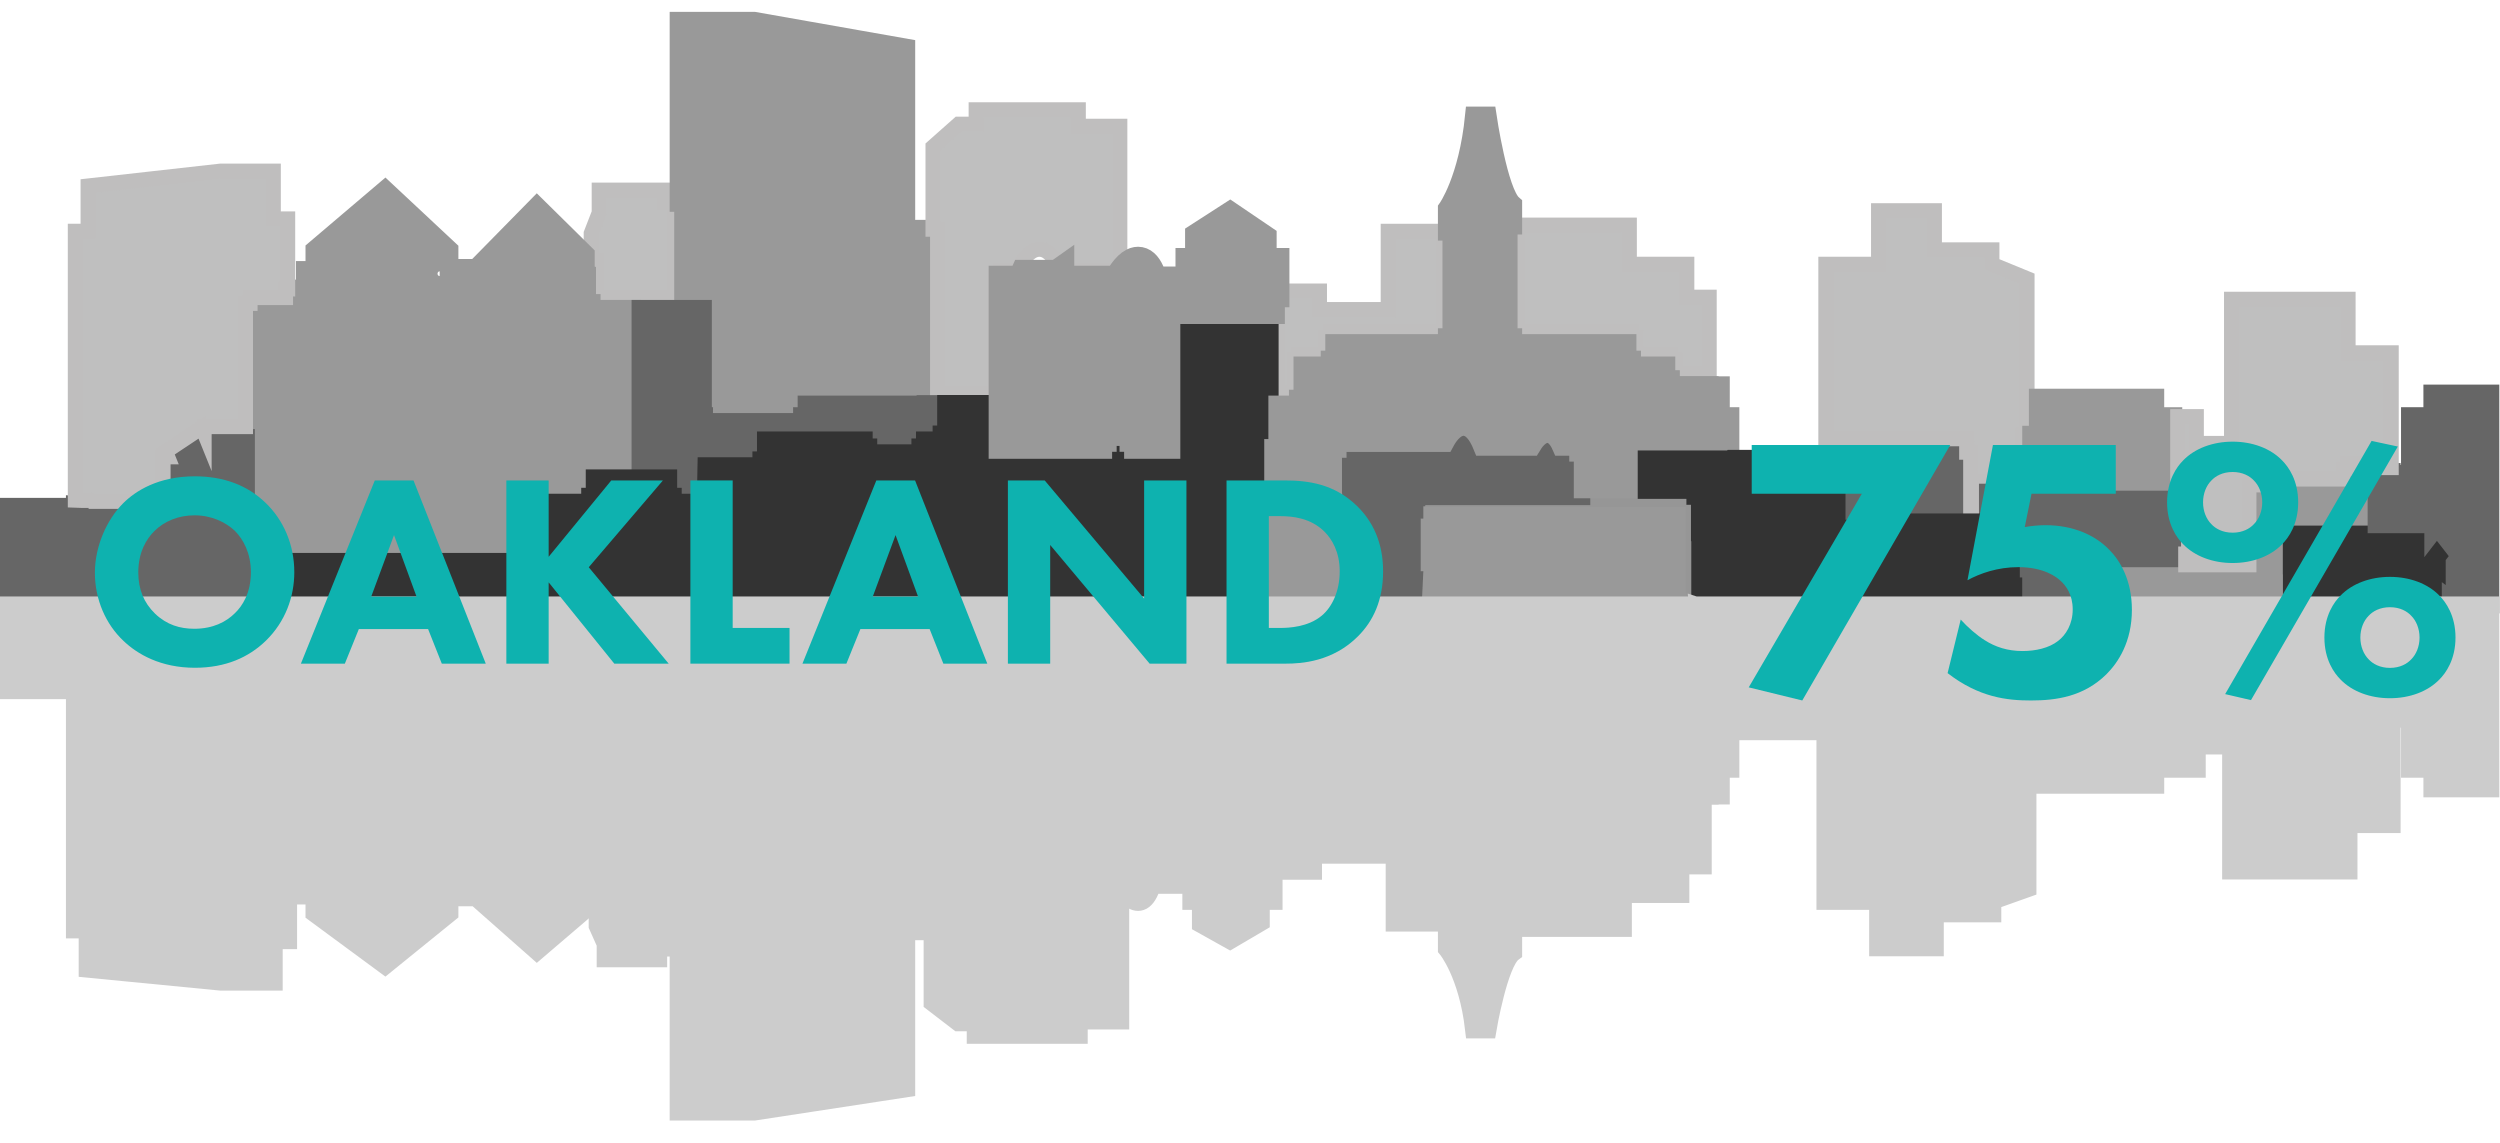
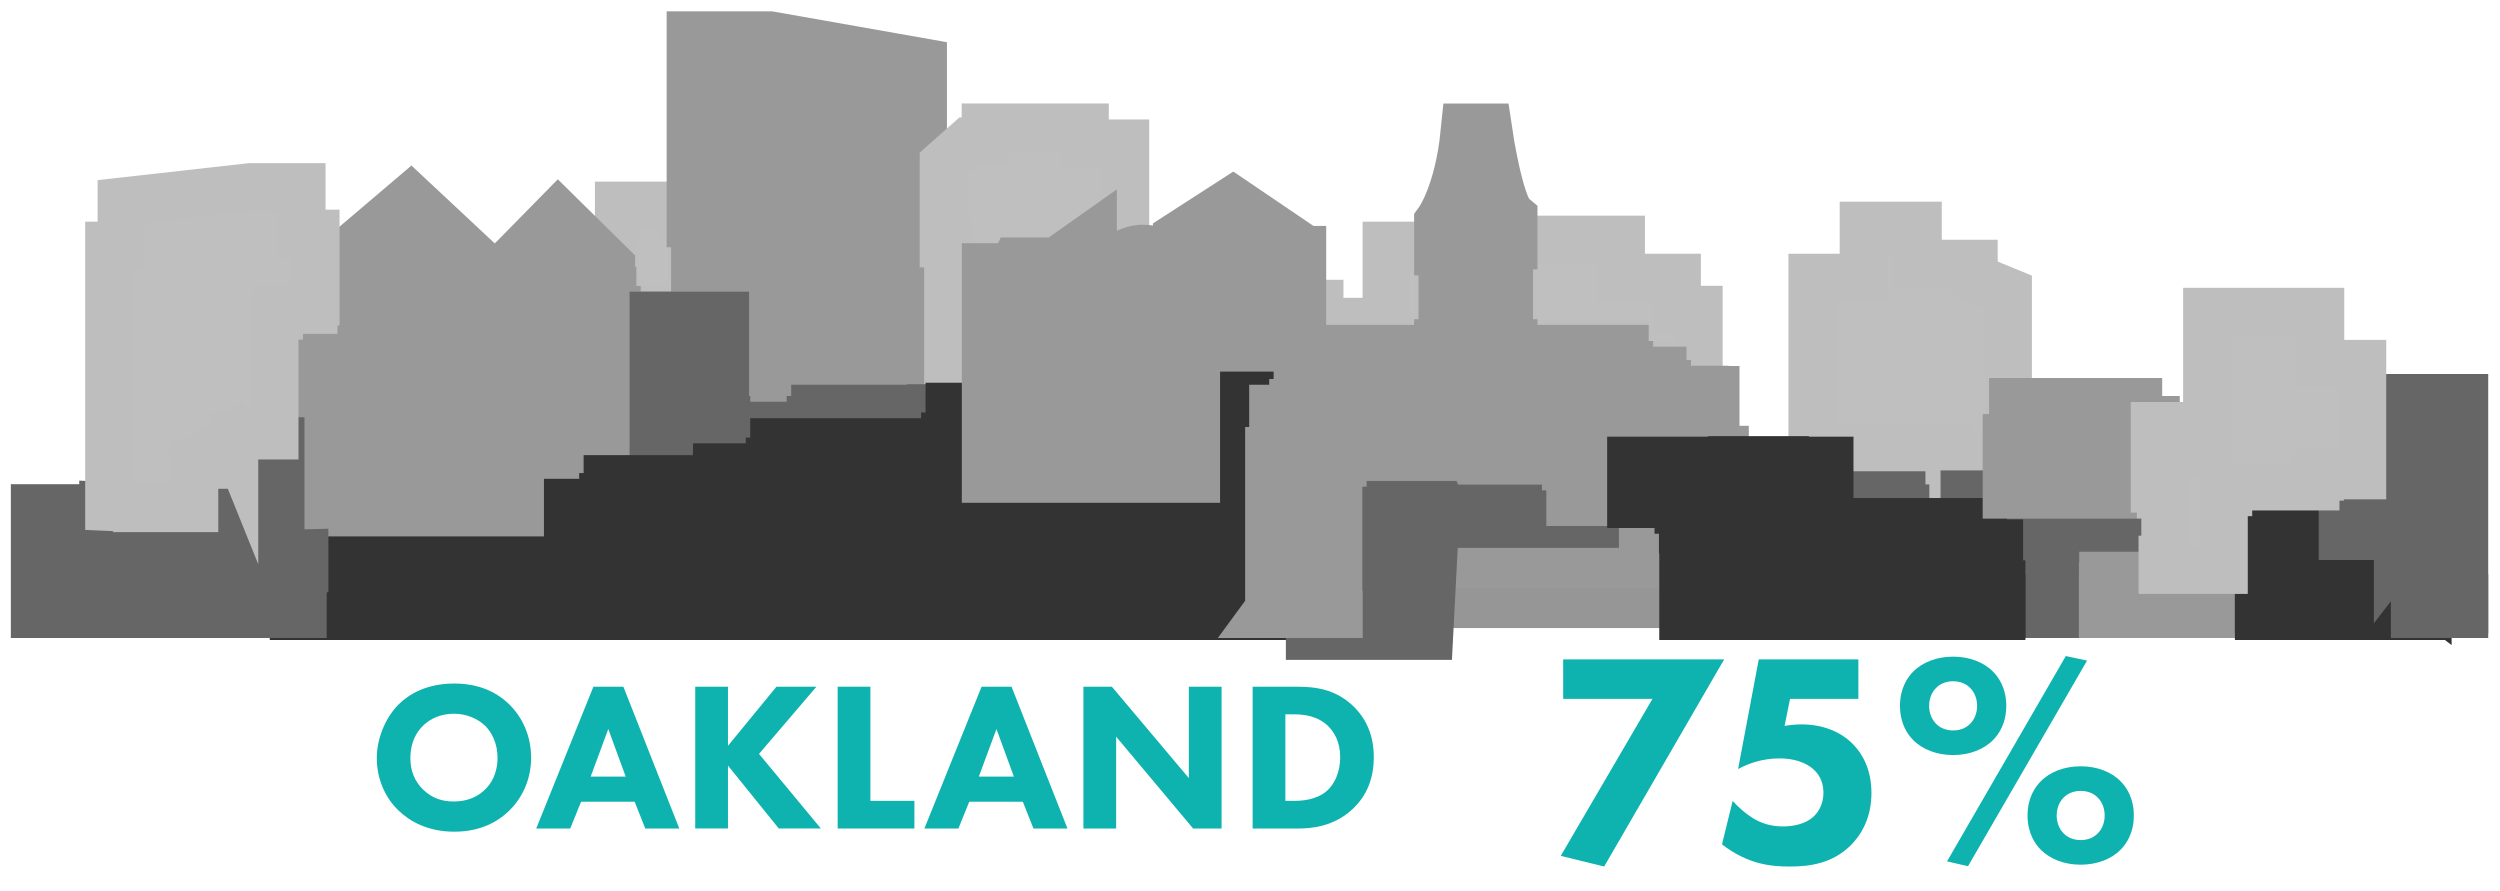
- <svg xmlns="http://www.w3.org/2000/svg" version="1.1" id="Layer_1" x="0px" y="0px" viewBox="0 0 2002.383 915.091" enable-background="new 0 0 2002.383 915.091" xml:space="preserve">
+ <svg xmlns="http://www.w3.org/2000/svg" version="1.1" id="Layer_1" x="0px" y="0px" viewBox="-9 251 629 224" enable-background="new -9 251 629 224" xml:space="preserve">
  <g>
-     <polygon fill="#BFBFBF" stroke="#BFBEBE" stroke-width="12" stroke-miterlimit="10" points="1036.232,314.965 1036.232,288.348    1039.878,288.348 1039.878,283.646 1061.702,283.646 1061.702,270.419 1065.354,270.419 1065.354,265.697 1155.55,265.697    1155.55,185.227 1111.869,185.227 1111.869,247.913 1056.856,247.913 1056.856,233.079 1023.412,233.079 1023.412,314.965  " />
-     <polygon fill="#BFBFBF" stroke="#BFBEBE" stroke-width="12" stroke-miterlimit="10" points="1306.844,265.697 1306.844,270.419    1310.496,270.419 1310.496,283.646 1337.973,283.646 1337.973,288.348 1341.632,288.348 1341.632,299.313 1352.125,299.313    1358.728,299.313 1364.388,299.313 1369.005,299.313 1369.005,238.017 1351.089,238.017 1351.089,211.629 1305.04,211.629    1305.04,180.283 1284.58,180.283 1215.304,180.283 1215.304,265.697  " />
-     <polygon fill="#BFBFBF" stroke="#BFBEBE" stroke-width="12" stroke-miterlimit="10" points="477.164,238.332 509.724,238.332    540.224,238.332 540.224,162.151 532.354,162.151 532.354,152.248 479.912,152.248 479.912,170.387 473.512,186.886    473.512,208.331 477.164,208.331  " />
-     <path fill="#999999" stroke="#999999" stroke-width="15" stroke-miterlimit="10" d="M473.512,247.742v-4.709h-3.652v-24.342   c-0.585-0.27-1.032-0.817-1.032-1.657v-13.323l-38.807-38.269l-48.626,49.485h-21.746V200.08l-51.17-47.832l-56.278,47.832v16.5   h-7.679v14.846h-8.499v11.607h-3.646v4.709h-28.428v171.668h-4.341c-0.656,5.54-1.945,12.171,0.297,16.602   c3.179,6.282,15.44,3.17,21.141,3.833c1.001,0.116,1.586,0.838,1.766,1.626h214.39v-42.743h3.652v-4.702h29.005v-14.748h3.652   v-4.709h32.553V247.742H473.512z M352.294,221.143c-2.476,0-2.472-3.842,0-3.842C354.77,217.301,354.766,221.143,352.294,221.143z" />
-     <polygon fill="#999999" stroke="#999999" stroke-width="15" stroke-miterlimit="10" points="569.963,243.034 569.963,328.953    639.082,328.953 639.082,319.667 642.728,319.667 642.728,314.965 738.005,314.965 738.005,319.667 741.664,319.667    741.664,320.117 743.632,320.117 743.632,183.588 729.185,183.588 729.185,311.156 721.88,311.156 721.88,183.588 725.533,183.588    725.533,38.445 603.997,16.995 543.876,16.995 543.876,162.151 547.523,162.151 547.523,238.332 566.324,238.332 566.324,243.034     " />
-     <path fill="#BFBFBF" stroke="#BFBEBE" stroke-width="12" stroke-miterlimit="10" d="M863.698,101.117V87.917h-81.874v11.555h-14.08   l-20.466,18.139v65.977h3.652v136.529h0.406v-0.449h3.646v-4.702h42.573v-93.821h3.659v-4.696h13.857   c2.419-5.364,8.459-16.473,17.083-16.762c6.367-0.262,12.138,5.47,17.359,16.762h47.438V101.117H863.698z" />
-     <path fill="#666666" stroke="#666666" stroke-width="15" stroke-miterlimit="10" d="M750.931,323.958v9.704h-7.299v-9.704h-1.968   v9.704h-7.299v-9.286h-87.985v9.286h-3.653v4.695h-75.351c-0.094,8.828-0.312,17.654-0.544,26.48h40.176v-15.981h3.646v-4.702   h83.959v4.702h3.652v5.633h36.101v-5.633h3.64v-4.702h13.332v-20.196H750.931z" />
-     <path fill="#666666" stroke="#666666" stroke-width="15" stroke-miterlimit="10" d="M538.014,379.278h3.652v14.748h20.697   c0.229-20.124,1.105-40.237,1.205-60.364h-0.903v-85.919h-49.301v126.827h24.651V379.278z" />
-     <path fill="#333333" stroke="#333333" stroke-width="16" stroke-miterlimit="10" d="M218.806,483.808h669.507   c-0.222-4.434-0.393-8.871-0.499-13.312h-1.578v-31.773H705.82v31.773h-7.311v-67.047H565.557c-0.724,0.633-1.942,0.633-2.664,0   h-24.879v-4.721h-3.646v-14.742h-57.203v14.742h-3.652v4.721H444.5v56.108h-7.299v-8.67H219.989v19.608h-1.183V483.808z" />
-     <path fill="#666666" stroke="#666666" stroke-width="15" stroke-miterlimit="10" d="M214.964,470.496h-2.28v-24.33h3.659v-2.61   c-6.575,0.176-14.221,1.167-18.589-3.852c-5.213-5.989-1.796-17.077-1.678-24.188c0.01-0.588,0.238-1.031,0.574-1.34v-63.037   h-32.264l-26.467,17.621v37.517h-3.652v4.695H70.118v-6.316c-3.288,0.038-6.556,0.074-9.81-0.091v1.712H4.01v77.532h210.954   V470.496z" />
-     <path fill="#333333" stroke="#333333" stroke-width="16" stroke-miterlimit="10" d="M930.574,470.496v-106.59h-20.88v-4.709h-3.639   v-5.626h-21.011v5.626h-3.646v4.709h-80.181v-4.709h-3.659v-34.821h-38.92v24.48h-3.653v4.715h-13.319v5.626h-3.659v4.709h-43.393   v-4.709h-3.646v-5.626h-76.66v15.975h-3.652v4.708h-44.065c-0.166,6.59-0.309,13.18-0.384,19.772h135.956v4.702h3.659v30.585   h184.07v4.695h3.639v36.487h-1.873c0.106,4.441,0.276,8.878,0.499,13.312h36.622c0.772-4.451,1.612-8.889,2.536-13.312H930.574z" />
-     <path fill="#333333" stroke="#333333" stroke-width="16" stroke-miterlimit="10" d="M937.872,470.496h-2.641   c-0.937,4.423-1.787,8.861-2.569,13.312h83.905c-0.194-0.281-0.316-0.633-0.316-1.065V359.197h-0.145V250.328h-79.887v108.869   h1.653V470.496z" />
-     <path fill="#999999" stroke="#969696" stroke-width="10" stroke-miterlimit="10" d="M1130.859,400.997v1.39h1.346v68.109h-1.346   v10.967c0,0.931-0.543,1.51-1.22,1.741c-0.012,0.201-0.025,0.403-0.037,0.604h226.523c-0.252-4.432-0.269-8.87-0.246-13.312h-0.796   v-69.499H1130.859z" />
-     <path fill="#666666" stroke="#666666" stroke-width="26" stroke-miterlimit="10" d="M1125.76,483.808   c0.273-4.436,0.523-8.873,0.712-13.312h-1.566v-68.109h2.111v-6.079c0-1.071,0.719-1.676,1.535-1.82v-2.895h132.197v-24.645   h-14.696l-0.99-2.688c-0.315-0.872-0.656-1.6-0.99-2.342h-0.033l-0.846-0.019l-0.839-0.007l-0.859-0.007l-0.846-0.013l-0.846-0.013   l-0.853-0.026h-0.846l-0.845-0.026l-0.853-0.013l-0.846-0.013h-0.846l-0.852-0.019h-0.472c-0.735,1.095-1.351,2.184-1.757,2.997   l-1.076,2.19h-47.727l-0.984-2.728c-0.426-1.174-0.859-2.269-1.299-3.305h-0.117l-0.853-0.007l-0.846-0.019h-0.852l-0.853-0.026   h-0.845l-0.839-0.026l-0.846-0.013l-0.859-0.02h-0.846l-0.846-0.019l-0.846-0.013l-0.852-0.019l-0.846-0.013h-0.853l-0.839-0.019   l-0.852-0.013l-0.846-0.013h-0.846l-0.859-0.04h-0.846l-0.649-0.013c-0.164,0.308-0.321,0.616-0.439,0.892l-1.043,2.374h-86.667   v38.481h-3.346v68.719c0.197,0.282,0.32,0.637,0.32,1.072v11.629H1125.76z" />
-     <path fill="#999999" stroke="#999999" stroke-width="15" stroke-miterlimit="10" d="M1377.969,333.662v-24.716h-8.965v-0.217   h-31.031v-4.715h-3.646v-10.958h-27.483v-4.708h-3.646v-13.233h-91.539v-4.696h-3.653v-90.136h3.653V163.79   c-11.516-9.902-20.474-70.915-20.474-70.915h-10.237c-5.115,51.124-21.746,74.22-21.746,74.22v18.132h3.646v85.191h-3.646v4.696   h-90.202v13.233h-3.646v4.708h-21.824v26.611h-3.652v4.709h-16.466v34.821h-3.318v123.546c0,0.432-0.122,0.784-0.315,1.065h48.015   v-6.395c-0.197-0.282-0.32-0.637-0.32-1.072v-73.953h-0.111v-43.19h3.646v-4.708h86.189c2.374-4.479,7.915-13.325,15.535-12.906   c5.62,0.289,10.557,5.66,14.702,15.955h39.229c2.223-3.764,7.056-10.696,13.397-10.25c4.132,0.315,7.679,3.764,10.519,10.25h13.817   v4.702h3.652v29.353h47.846v-24.097c0-0.194,0.031-0.367,0.074-0.531c-0.048-0.996,0.564-2.03,1.847-2.03h67.826v-31.273H1377.969z   " />
-     <path fill="#666666" stroke="#666666" stroke-width="15" stroke-miterlimit="10" d="M1571.359,360.863h-93.89v4.84   c0.452,0.671,0.452,1.632,0,2.303v56.27h-2.15v19.45h3.226v-4.702h31.248v-24.48h3.653v-4.708h57.669v-47.596h0.244V360.863z" />
-     <path fill="#BFBFBF" stroke="#BFBEBE" stroke-width="12" stroke-miterlimit="10" d="M1595.444,211.629V200.08h-46.055v-31.333   h-44.777v42.881H1462.4v153.306h7.771v-8.78h3.653v-4.708h100.936v2.023c0.266,0.301,0.44,0.704,0.44,1.221v7.55h3.206v47.596   h6.853v-19.608h3.646v-4.708h31.037v-36.986h3.646V223.177L1595.444,211.629z" />
-     <polygon fill="#666666" stroke="#666666" stroke-width="15" stroke-miterlimit="10" points="1745.623,443.727 1745.623,394.925    1592.558,394.925 1592.558,409.837 1596.453,409.837 1596.453,414.545 1600.113,414.545 1600.113,427.477 1613.438,427.477    1613.438,432.186 1617.09,432.186 1617.09,470.496 1615.537,470.496 1615.537,483.808 1702.613,483.808 1702.613,470.548    1699.403,470.548 1699.403,457.078 1703.056,457.078 1703.056,452.409 1746.791,452.409 1746.791,443.727  " />
-     <polygon fill="#333333" stroke="#333333" stroke-width="16" stroke-miterlimit="10" points="1609.785,470.496 1609.785,436.887    1596.453,436.887 1596.453,432.186 1592.814,432.186 1592.814,419.253 1517.091,419.253 1517.091,443.727 1513.446,443.727    1513.446,448.442 1482.185,448.442 1482.185,470.496 1478.521,470.496 1478.521,483.808 1611.695,483.808 1611.695,470.496  " />
-     <path fill="#333333" stroke="#333333" stroke-width="16" stroke-miterlimit="10" d="M1474.679,483.808v-9.889   c-1.092,0.885-3.201,0.413-3.201-1.42v-48.222h-1.307v-55.501h-19.181c-0.525,0-0.931-0.179-1.233-0.451h-62.841   c-0.302,0.272-0.708,0.451-1.232,0.451h-65.947v22.817h38.993v4.708h3.653v34.903c0.154,0.263,0.252,0.578,0.252,0.958v51.646   H1474.679z" />
-     <path fill="#999999" stroke="#999999" stroke-width="15" stroke-miterlimit="10" d="M1832.666,480.089   c-0.047-0.168-0.08-0.347-0.08-0.548v-43.029h-0.166v-12.236h3.64v-4.709h60.502v-39.242h-12.505v8.066h-3.653v4.709h-71.82v64.023   h-3.646v4.702h-98.235v8.722h-0.248v13.26h126.211V480.089z" />
-     <path fill="#333333" stroke="#333333" stroke-width="16" stroke-miterlimit="10" d="M1947.758,428.985H1839.72v7.528h-3.292v22.728   c0.047,0.168,0.08,0.347,0.08,0.548v24.02h122.924V464.11c0-1.797,2.018-2.281,3.128-1.47v-14.567L1947.758,428.985z" />
-     <path fill="#666666" stroke="#666666" stroke-width="15" stroke-miterlimit="10" d="M1948.532,315.549v18.113h-17.923v46.219   h-15.339v-1.5h-11.404v41.188h45.406v4.709l2.57-3.331l18.991,24.486l-2.583,3.319l-1.851,2.386v28.405   c0,1.797-2.018,2.281-3.128,1.47v2.796h31.052V315.549H1948.532z" />
-     <polygon fill="#999999" stroke="#999999" stroke-width="15" stroke-miterlimit="10" points="1740.388,333.662 1725.929,333.662    1725.929,318.841 1632.541,318.841 1632.541,348.535 1627.236,348.535 1627.236,385.521 1740.388,385.521  " />
-     <polygon fill="#BFBFBF" stroke="#BFBEBE" stroke-width="12" stroke-miterlimit="10" points="1880.718,282.558 1880.718,239.676    1787.33,239.676 1787.33,355.145 1759.191,355.145 1759.191,333.662 1744.23,333.662 1744.23,385.521 1749.282,385.521    1749.282,390.229 1752.921,390.229 1752.921,443.727 1750.632,443.727 1750.632,452.409 1801.291,452.409 1801.291,388.393    1804.938,388.393 1804.938,383.698 1876.764,383.698 1876.764,375.631 1880.403,375.631 1880.403,370.917 1900.214,370.917    1900.214,374.539 1915.271,374.539 1915.271,282.558  " />
-     <path fill="#999999" stroke="#999999" stroke-width="26" stroke-miterlimit="10" d="M877.744,348.856h3.652v-4.702h28.297v4.702   h3.659v5.633h19.025V250.328h-5.762c-2.476,0-2.472-3.842,0-3.842h6.257c0.737-0.757,2.113-0.757,2.85,0h80.383v-13.407h3.652   v-21.45h-10.23v-19.798l-24.309-16.486l-23.025,14.847v21.437h-7.679v14.846H922.54c-8.958-34.645-25.589-1.653-25.589-1.653v1.017   h-49.517v-4.695l-3.194,2.256c-0.321-0.735-0.662-1.495-1.017-2.256h-21.811c-0.367,0.786-0.669,1.508-0.885,2.052l-0.997,2.643   h-14.669v128.65h72.883V348.856z" />
-     <path fill="#BFBFBF" stroke="#BFBEBE" stroke-width="12" stroke-miterlimit="10" d="M72.505,400.79   c0.715-0.004,1.216,0.317,1.518,0.771h56.59v-35.674h3.653l-1.679-4.171l29.241-19.463l1.685,4.178v-4.695h33.136v-98.701h3.653   v-4.702h28.421v-6.905h1.718v-56.082h-11.515v-38.31h-42.219L70.532,148.943v36.284H60.308v215.514   C64.351,400.96,68.418,400.815,72.505,400.79z" />
-     <g>
-       <polygon fill="#CCCCCC" stroke="#CCCCCC" stroke-width="4" stroke-miterlimit="10" points="1036.232,631.633 1036.232,654.716     1039.878,654.716 1039.878,658.788 1061.702,658.788 1061.702,670.264 1065.354,670.264 1065.354,674.35 1155.55,674.35     1155.55,744.138 1111.869,744.138 1111.869,689.774 1056.856,689.774 1056.856,702.64 1023.412,702.64 1023.412,631.633   " />
-       <polygon fill="#CCCCCC" stroke="#CCCCCC" stroke-width="4" stroke-miterlimit="10" points="730.285,641.83 730.285,664.913     733.931,664.913 733.931,668.985 755.756,668.985 755.756,680.462 759.408,680.462 759.408,684.547 849.604,684.547     849.604,754.335 805.922,754.335 805.922,699.971 750.909,699.971 750.909,712.837 717.465,712.837 717.465,641.83   " />
-       <polygon fill="#CCCCCC" stroke="#CCCCCC" stroke-width="4" stroke-miterlimit="10" points="1079.938,532.702 1079.938,555.786     1083.584,555.786 1083.584,559.858 1105.409,559.858 1105.409,571.334 1109.061,571.334 1109.061,575.419 1199.257,575.419     1199.257,645.207 1155.575,645.207 1155.575,590.843 1100.562,590.843 1100.562,603.709 1067.118,603.709 1067.118,532.702   " />
-       <polygon fill="#CCCCCC" stroke="#CCCCCC" stroke-width="4" stroke-miterlimit="10" points="1306.844,674.35 1306.844,670.264     1310.496,670.264 1310.496,658.788 1337.973,658.788 1337.973,654.716 1341.632,654.716 1341.632,645.207 1352.125,645.207     1358.728,645.207 1364.388,645.207 1369.005,645.207 1369.005,698.351 1351.089,698.351 1351.089,721.238 1305.04,721.238     1305.04,748.42 1284.58,748.42 1215.304,748.42 1215.304,674.35   " />
-       <polygon fill="#CCCCCC" stroke="#CCCCCC" stroke-width="4" stroke-miterlimit="10" points="477.164,698.083 509.724,698.083     540.224,698.083 540.224,764.145 532.354,764.145 532.354,772.729 479.912,772.729 479.912,757.004 473.512,742.694     473.512,724.097 477.164,724.097   " />
-       <path fill="#CCCCCC" stroke="#CCCCCC" stroke-width="15" stroke-miterlimit="10" d="M1706.454,485.224v2.641    c0,2.476-3.842,2.472-3.842,0v-2.641h-87.076v2.641c0,2.476-3.842,2.472-3.842,0v-2.641h-133.175v11.542h3.664v19.122h31.261    v4.092h3.646v21.221h75.723v-11.214h3.64v-4.079h13.332v-29.142h7.305v33.221h-3.652v4.086h-13.325v11.208h-3.659v4.086h-3.896    v12.925h153.065V519.98h7.299v46.389h-3.64v4.086h-122.046v32.061h5.305v25.753h93.389v-12.847h33.261v-18.637h28.139v100.137    h93.389v-37.189h34.553v-84.392h15.339v40.081h17.923v15.706h45.792V485.224H1706.454z M1951.844,539.732l-2.57-2.885v4.079    h-45.406v38.101h-3.653v4.092h-19.811v-4.092h-3.639v-6.99h-71.827v-4.066h-3.646v-55.518h-98.235V508.4h-3.653v-11.673h7.299    v7.555h98.235v4.079h3.646v55.518h71.82v4.092h3.653v6.984h12.505v-34.028h-60.502v-4.079h-3.64v-10.611h7.3v6.532h108.038    l17.909-20.027l2.584,2.885l2.583,2.872L1951.844,539.732z" />
-       <polygon fill="#CCCCCC" stroke="#CCCCCC" stroke-width="15" stroke-miterlimit="10" points="473.512,575.866 469.859,575.866     469.859,563.078 440.854,563.078 440.854,558.999 437.202,558.999 437.202,521.935 216.343,521.935 216.343,517.856     212.684,517.856 212.684,496.766 214.964,496.766 214.964,485.224 4.01,485.224 4.01,552.454 60.308,552.454 60.308,744.138     70.532,744.138 70.532,775.589 176.708,785.923 218.927,785.923 218.927,752.702 230.442,752.702 230.442,704.076     228.724,704.076 228.724,698.083 200.303,698.083 200.303,694.003 196.65,694.003 196.65,608.418 163.514,608.418     163.514,604.353 161.829,607.972 132.588,591.099 134.267,587.473 130.614,587.473 130.614,556.534 70.118,556.534     70.118,548.382 134.267,548.382 134.267,552.454 137.919,552.454 137.919,584.988 164.386,600.26 196.65,600.26 196.65,541.064     203.949,541.064 203.949,689.918 232.377,689.918 232.377,694.003 236.023,694.003 236.023,704.076 244.522,704.076     244.522,716.949 252.201,716.949 252.201,731.245 308.479,772.729 359.649,731.245 359.649,718.372 381.395,718.372     430.02,761.286 473.512,724.097 469.859,724.097 469.859,694.003 473.512,694.003 473.512,689.918 506.065,689.918     506.065,579.945 473.512,579.945   " />
-       <path fill="#CCCCCC" stroke="#CCCCCC" stroke-width="15" stroke-miterlimit="10" d="M888.385,485.224H218.806v11.542h1.183v17.011    h217.212v-7.528h7.299v48.659h29.011v4.092h3.652v12.788h57.203v-12.788h3.646v-4.092h160.494v-58.141h7.311v27.556h180.417    v-27.556h2.862C888.826,492.921,888.588,489.074,888.385,485.224z" />
-       <path fill="#CCCCCC" stroke="#CCCCCC" stroke-width="15" stroke-miterlimit="10" d="M1619.943,602.516v-32.061h-31.037v-4.086    h-3.646v-17.004h-6.853v41.275h-7.292v-41.275h-57.669v-4.086h-3.653v-21.221h-31.248v-4.079h-3.659v-20.99    c-0.127-0.248-0.207-0.538-0.207-0.882v-12.885h-112.465c-0.508,0.596-1.384,0.771-2.124,0.547    c0.083,1.125,0.181,2.25,0.303,3.374c0.267,2.459-3.577,2.432-3.842,0c-0.142-1.306-0.247-2.614-0.337-3.922h-226.699    c-0.24,3.847-0.489,7.694-0.724,11.542h3.413v59.059h-7.299v-31.02c-0.559-0.278-0.977-0.819-0.975-1.634    c0.028-8.577,0.457-17.138,0.975-25.694v-0.711h0.044c0.235-3.848,0.484-7.695,0.724-11.542h-54.038v3.281    c0,2.476-3.842,2.472-3.842,0v-3.281H932.415c-2.582,14.971-4.432,30.072-6.314,45.15c-0.303,2.425-4.147,2.447-3.842,0    c1.882-15.074,3.719-30.175,6.271-45.15h-36.303c0.203,3.849,0.441,7.697,0.714,11.542h0.589v7.701    c1.051,12.973,2.399,25.927,3.761,38.871c0.259,2.46-3.586,2.434-3.842,0c-0.524-4.976-1.045-9.953-1.549-14.931h-2.01v4.072    H705.82v26.52h-3.659v4.079H541.666v12.788h-3.652v4.079h-24.651v109.973h49.301v-74.496h3.659v-4.079h76.404v4.079h3.653v8.053    h87.985v-8.053h7.299v12.132h-3.659v4.079h-95.278v-4.079h-3.646v-8.053h-69.119v74.502h-3.64v4.079h-18.801v66.063h-3.646    v125.869h60.121l121.535-18.604V745.554h-3.653V634.937h7.305v110.616h14.447V615.422h7.299v130.132h-3.652v57.21l20.466,15.725    h14.08v10.027h81.874v-11.45h33.254v-99.999h-47.438c-5.22,9.778-10.991,14.755-17.359,14.526    c-8.624-0.242-14.663-9.883-17.083-14.526h-13.857v-4.079h-3.659v-81.355h-42.573v-4.079h-3.646V606.32h-13.332v-4.079h-3.64    v-4.879h-36.101v4.879h-3.652v4.079h-83.959v-4.079h-3.646v-13.857h-40.684v-8.158h44.331v4.072h3.652v13.85h76.66v-4.879h3.646    v-4.079h43.393v4.079h3.659v4.879h13.319v4.092h3.653v21.234h38.92V593.27h3.659v-4.079h80.181v4.079h3.646v4.879h21.011v-4.879    h3.639v-4.079h20.88v-92.424h7.299v96.504h-3.653v4.092h-20.866v4.879h-3.659v4.079h-28.297v-4.079h-3.652v-4.879h-72.883v111.548    h14.669l0.997,2.301c0.216,0.466,0.518,1.089,0.885,1.777h21.811c0.355-0.656,0.696-1.325,1.017-1.954l3.194,1.954v-4.079h49.517    v0.892c0,0,16.631,28.605,25.589-1.43h31.975v12.866h7.679v18.598l23.025,12.867l24.309-14.296v-17.169h10.23V702.64h-3.652    V593.27h7.305v30.205h16.466v4.079h3.652v23.07h21.824v4.092h3.646v11.476h90.202v4.073h3.646v73.873h-3.646v15.712    c0,0,16.631,20.027,21.746,64.371h10.237c0,0,8.958-52.914,20.474-61.499V748.42h-3.653v-78.155h3.653v-4.073h91.539v-11.476    h3.646v-4.092h27.483v-9.496h3.646v-4.086h31.031v-0.19h8.965v-21.431h7.672v-30.067h76.759v135.883h42.212v37.182h44.777v-27.175    h46.055v-10.007l28.146-10.02V602.516H1619.943z M1362.381,561.098h-3.653v4.091h-90.681v25.451h-3.652v4.072h-13.817    c-2.84,5.627-6.387,8.617-10.519,8.892c-6.341,0.387-11.174-5.627-13.397-8.892h-39.229c-4.145,8.932-9.082,13.588-14.702,13.837    c-7.62,0.367-13.161-7.305-15.535-11.188h-86.189v-4.092h-3.646v-37.445h7.299v33.366h86.667l1.043,2.066    c0.118,0.236,0.275,0.505,0.439,0.767l0.649-0.007l0.846-0.006l0.859-0.026h0.846l0.846-0.013l0.852-0.013l0.839-0.02h0.853    l0.846-0.006l0.852-0.02l0.846-0.007l0.846-0.026h0.846l0.859-0.013l0.846-0.013l0.839-0.013l0.845-0.013l0.853-0.013l0.852-0.007    l0.846-0.019h0.97c0.44-0.905,0.872-1.849,1.299-2.866l0.984-2.367h47.727l1.076,1.902c0.406,0.708,1.023,1.646,1.757,2.597h0.472    l0.852-0.013h0.846l0.846-0.013l0.853-0.013l0.845-0.02l0.846-0.007l0.853-0.026h0.846l0.846-0.013l0.859-0.013h0.839l0.846-0.013    h0.033c0.334-0.643,0.676-1.273,0.99-2.033l0.99-2.334h14.696v-21.366h-132.197v-8.158h226.531v-60.266h7.299V561.098z     M1574.76,599.998h-100.936v-4.086h-3.653v-59.066h7.299v54.98h97.291V599.998z" />
-     </g>
+     <polygon fill="#BFBFBF" stroke="#BFBEBE" stroke-width="12" stroke-miterlimit="10" points="316.71,352.422 316.71,344.287    317.824,344.287 317.824,342.85 324.494,342.85 324.494,338.807 325.61,338.807 325.61,337.364 353.178,337.364 353.178,312.77    339.827,312.77 339.827,331.929 323.013,331.929 323.013,327.395 312.791,327.395 312.791,352.422  " />
+     <polygon fill="#BFBFBF" stroke="#BFBEBE" stroke-width="12" stroke-miterlimit="10" points="399.418,337.364 399.418,338.807    400.535,338.807 400.535,342.85 408.932,342.85 408.932,344.287 410.051,344.287 410.051,347.638 413.258,347.638 415.276,347.638    417.006,347.638 418.417,347.638 418.417,328.904 412.941,328.904 412.941,320.839 398.867,320.839 398.867,311.259    392.614,311.259 371.44,311.259 371.44,337.364  " />
+     <polygon fill="#BFBFBF" stroke="#BFBEBE" stroke-width="12" stroke-miterlimit="10" points="145.838,329.001 155.79,329.001    165.112,329.001 165.112,305.717 162.706,305.717 162.706,302.69 146.678,302.69 146.678,308.234 144.722,313.277 144.722,319.831    145.838,319.831  " />
+     <path fill="#999999" stroke="#999999" stroke-width="15" stroke-miterlimit="10" d="M144.722,331.877v-1.439h-1.116v-7.44   c-0.179-0.083-0.315-0.25-0.315-0.506v-4.072l-11.861-11.696l-14.862,15.124h-6.646v-4.538L94.282,302.69l-17.201,14.619v5.043   h-2.347v4.537h-2.598v3.548h-1.114v1.439h-8.689v52.468h-1.327c-0.201,1.693-0.594,3.72,0.091,5.074   c0.972,1.92,4.719,0.969,6.461,1.171c0.306,0.035,0.485,0.256,0.54,0.497h65.525v-13.064h1.116v-1.437h8.865v-4.508h1.116v-1.439   h9.949v-38.763H144.722z M107.674,323.747c-0.757,0-0.756-1.174,0-1.174C108.43,322.573,108.429,323.747,107.674,323.747z" />
+     <polygon fill="#999999" stroke="#999999" stroke-width="15" stroke-miterlimit="10" points="174.201,330.438 174.201,356.698    195.326,356.698 195.326,353.859 196.441,353.859 196.441,352.422 225.561,352.422 225.561,353.859 226.679,353.859    226.679,353.997 227.281,353.997 227.281,312.269 222.865,312.269 222.865,351.258 220.632,351.258 220.632,312.269    221.749,312.269 221.749,267.908 184.603,261.352 166.228,261.352 166.228,305.717 167.343,305.717 167.343,329.001    173.089,329.001 173.089,330.438  " />
+     <path fill="#BFBFBF" stroke="#BFBEBE" stroke-width="12" stroke-miterlimit="10" d="M263.977,287.063v-4.034h-25.024v3.532h-4.303   l-6.255,5.544v20.165h1.116v41.728h0.124v-0.137h1.114v-1.437h13.012v-28.675h1.118v-1.435h4.235   c0.739-1.639,2.585-5.035,5.221-5.123c1.946-0.08,3.71,1.672,5.306,5.123h14.499v-35.25H263.977z" />
+     <path fill="#666666" stroke="#666666" stroke-width="15" stroke-miterlimit="10" d="M229.511,355.171v2.966h-2.231v-2.966h-0.602   v2.966h-2.231v-2.838h-26.891v2.838h-1.117v1.435h-23.03c-0.029,2.698-0.095,5.396-0.166,8.093h12.279v-4.884h1.114v-1.437h25.661   v1.437h1.116v1.722h11.034v-1.722h1.113v-1.437h4.075v-6.173H229.511L229.511,355.171z" />
+     <path fill="#666666" stroke="#666666" stroke-width="15" stroke-miterlimit="10" d="M164.436,372.079h1.116v4.508h6.326   c0.07-6.151,0.338-12.298,0.368-18.449h-0.276v-26.26h-15.068v38.763h7.534L164.436,372.079L164.436,372.079z" />
+     <path fill="#333333" stroke="#333333" stroke-width="16" stroke-miterlimit="10" d="M66.875,404.027H271.5   c-0.068-1.355-0.12-2.711-0.152-4.069h-0.482v-9.711h-55.142v9.711h-2.234v-20.492h-40.635c-0.221,0.193-0.594,0.193-0.814,0   h-7.604v-1.443h-1.114v-4.506h-17.483v4.506h-1.116v1.443h-8.867v17.149h-2.231v-2.65H67.237v5.993h-0.362V404.027z" />
+     <path fill="#666666" stroke="#666666" stroke-width="15" stroke-miterlimit="10" d="M65.701,399.958h-0.697v-7.436h1.118v-0.798   c-2.01,0.054-4.346,0.357-5.681-1.177c-1.593-1.83-0.549-5.219-0.513-7.393c0.003-0.18,0.073-0.315,0.175-0.41v-19.266h-9.861   l-8.089,5.386v11.467h-1.116v1.435H21.431v-1.93c-1.005,0.012-2.004,0.023-2.998-0.028v0.523H1.226v23.697h64.475   C65.701,404.027,65.701,399.958,65.701,399.958z" />
+     <path fill="#333333" stroke="#333333" stroke-width="16" stroke-miterlimit="10" d="M284.417,399.958V367.38h-6.382v-1.439h-1.112   v-1.72h-6.422v1.72h-1.114v1.439h-24.506v-1.439h-1.118v-10.643h-11.895v7.482h-1.116v1.441h-4.071v1.72h-1.118v1.439h-13.262   v-1.439h-1.114v-1.72h-23.43v4.883h-1.116v1.439h-13.468c-0.051,2.014-0.094,4.028-0.117,6.043h41.553v1.437h1.118v9.348h56.258   v1.435h1.112v11.152h-0.572c0.032,1.357,0.084,2.713,0.153,4.069h11.193c0.236-1.36,0.493-2.717,0.775-4.069L284.417,399.958   L284.417,399.958z" />
+     <path fill="#333333" stroke="#333333" stroke-width="16" stroke-miterlimit="10" d="M286.647,399.958h-0.807   c-0.286,1.352-0.546,2.708-0.785,4.069h25.644c-0.059-0.086-0.097-0.193-0.097-0.326v-37.76h-0.044v-33.274h-24.416v33.274h0.505   V399.958z" />
+     <path fill="#999999" stroke="#969696" stroke-width="10" stroke-miterlimit="10" d="M345.631,378.717v0.425h0.411v20.817h-0.411   v3.352c0,0.285-0.166,0.461-0.373,0.532c-0.004,0.061-0.008,0.123-0.011,0.185h69.234c-0.077-1.355-0.082-2.711-0.075-4.069h-0.243   v-21.241C414.162,378.717,345.631,378.717,345.631,378.717z" />
+     <path fill="#666666" stroke="#666666" stroke-width="26" stroke-miterlimit="10" d="M344.073,404.027   c0.083-1.356,0.16-2.712,0.218-4.069h-0.479v-20.817h0.645v-1.858c0-0.327,0.22-0.512,0.469-0.556v-0.885h40.404v-7.532h-4.492   l-0.303-0.822c-0.096-0.267-0.2-0.489-0.303-0.716h-0.01l-0.259-0.006l-0.256-0.002l-0.263-0.002l-0.259-0.004l-0.259-0.004   l-0.261-0.008h-0.259l-0.258-0.008l-0.261-0.004l-0.259-0.004h-0.259l-0.26-0.006h-0.144c-0.225,0.335-0.413,0.667-0.537,0.916   l-0.329,0.669h-14.587l-0.301-0.834c-0.13-0.359-0.263-0.694-0.397-1.01h-0.036l-0.261-0.002l-0.259-0.006h-0.26l-0.261-0.008   h-0.258l-0.256-0.008l-0.259-0.004l-0.263-0.006h-0.259l-0.259-0.006l-0.259-0.004l-0.26-0.006l-0.259-0.004h-0.261l-0.256-0.006   l-0.26-0.004l-0.259-0.004h-0.259l-0.263-0.012h-0.259l-0.198-0.004c-0.05,0.094-0.098,0.188-0.134,0.273l-0.319,0.726h-26.489   v11.761h-1.023v21.003c0.06,0.086,0.098,0.195,0.098,0.328v3.554L344.073,404.027L344.073,404.027z" />
+     <path fill="#999999" stroke="#999999" stroke-width="15" stroke-miterlimit="10" d="M421.157,358.137v-7.554h-2.74v-0.066h-9.484   v-1.441h-1.114v-3.349h-8.4v-1.439h-1.114v-4.044h-27.978v-1.435h-1.116v-27.549h1.116v-5.041   c-3.52-3.026-6.258-21.674-6.258-21.674h-3.129c-1.563,15.625-6.646,22.684-6.646,22.684v5.542h1.114v26.037h-1.114v1.435h-27.569   v4.044h-1.114v1.439h-6.67v8.133h-1.116v1.439h-5.033v10.643h-1.014v37.76c0,0.132-0.037,0.24-0.096,0.326h14.675v-1.955   c-0.06-0.086-0.098-0.195-0.098-0.328v-22.603h-0.034v-13.2h1.114v-1.439h26.342c0.726-1.369,2.419-4.073,4.748-3.945   c1.718,0.088,3.227,1.73,4.493,4.876h11.99c0.679-1.15,2.157-3.269,4.095-3.133c1.263,0.096,2.347,1.15,3.215,3.133h4.223v1.437   h1.116v8.971h14.623v-7.365c0-0.059,0.009-0.112,0.023-0.162c-0.015-0.304,0.172-0.62,0.565-0.62h20.73v-9.558   C423.502,358.137,421.157,358.137,421.157,358.137z" />
+     <path fill="#666666" stroke="#666666" stroke-width="15" stroke-miterlimit="10" d="M480.264,366.45h-28.696v1.479   c0.138,0.205,0.138,0.499,0,0.704v17.198h-0.657v5.945h0.986v-1.437h9.551v-7.482h1.116v-1.439h17.626v-14.547h0.075   L480.264,366.45L480.264,366.45z" />
+     <path fill="#BFBFBF" stroke="#BFBEBE" stroke-width="12" stroke-miterlimit="10" d="M487.625,320.839v-3.53h-14.076v-9.576h-13.685   v13.106h-12.901v46.856h2.375v-2.684h1.116v-1.439h30.85v0.618c0.081,0.092,0.134,0.215,0.134,0.373v2.308h0.98v14.547h2.095   v-5.993h1.114v-1.439h9.486v-11.304h1.114v-38.314L487.625,320.839z" />
+     <path fill="#666666" stroke="#666666" stroke-width="15" stroke-miterlimit="10" d="M493.766,403.388v0.639h26.614v-0.558   C511.508,403.76,502.637,403.623,493.766,403.388z" />
+     <path fill="#666666" stroke="#666666" stroke-width="15" stroke-miterlimit="10" d="M519.398,399.974v-4.117h1.116v-1.427h13.367   v-2.654h-0.357v-14.916h-46.782v4.558h1.191v1.439h1.118v3.952h4.073v1.439h1.116v11.709h-0.475v3.43   c8.871,0.236,17.742,0.372,26.614,0.081v-3.494H519.398z" />
+     <path fill="#333333" stroke="#333333" stroke-width="16" stroke-miterlimit="10" d="M451.889,402.825v1.201h40.703v-0.671   C479.024,402.983,465.456,402.416,451.889,402.825z" />
+     <path fill="#333333" stroke="#333333" stroke-width="16" stroke-miterlimit="10" d="M492.008,399.958v-10.272h-4.075v-1.437h-1.113   v-3.952h-23.144v7.48h-1.114v1.441h-9.554v6.741h-1.12v2.867c13.568-0.41,27.135,0.158,40.703,0.531v-3.398L492.008,399.958   L492.008,399.958z" />
+     <path fill="#333333" stroke="#333333" stroke-width="16" stroke-miterlimit="10" d="M449.736,400.57v-14.738h-0.399v-16.963h-5.862   c-0.16,0-0.285-0.055-0.377-0.138h-19.206c-0.092,0.083-0.216,0.138-0.377,0.138h-20.156v6.974h11.917v1.439h1.116v10.668   c0.047,0.08,0.077,0.177,0.077,0.293v15.785h23.641c-0.033-0.348-0.064-0.569-0.064-0.569c3.556-0.283,7.112-0.473,10.668-0.595   v-1.858C450.381,401.275,449.736,401.131,449.736,400.57z" />
+     <path fill="#333333" stroke="#333333" stroke-width="16" stroke-miterlimit="10" d="M440.11,404.027h10.604v-1.164   c-3.556,0.123-7.112,0.312-10.668,0.595C440.047,403.458,440.078,403.679,440.11,404.027z" />
+     <path fill="#999999" stroke="#999999" stroke-width="15" stroke-miterlimit="10" d="M560.104,402.286v-12.714h-0.051v-3.74h1.113   v-1.439h18.492v-11.994h-3.822v2.465h-1.116v1.439h-21.951v19.568h-1.114v1.437h-30.024v2.666h-0.076v3.466   c3.174-0.124,6.761-0.899,9.573-0.899C540.815,402.323,550.465,402.262,560.104,402.286z" />
+     <path fill="#999999" stroke="#999999" stroke-width="15" stroke-miterlimit="10" d="M560.104,402.286   c-9.639-0.024-19.289,0.038-28.978,0.255c-2.812,0-6.398,0.774-9.573,0.899v0.587h38.575v-1.137   c-0.014-0.051-0.024-0.106-0.024-0.167L560.104,402.286L560.104,402.286z" />
+     <path fill="#333333" stroke="#333333" stroke-width="16" stroke-miterlimit="10" d="M598.872,398.006   c0-0.549,0.617-0.697,0.956-0.449v-4.452l-4.524-5.834h-33.02v2.301h-1.006v6.946c0.014,0.051,0.024,0.106,0.024,0.167v5.603   c12.52,0.039,25.023,0.219,37.57,0.388L598.872,398.006L598.872,398.006z" />
+     <path fill="#333333" stroke="#333333" stroke-width="16" stroke-miterlimit="10" d="M561.302,402.288v1.739h37.57v-1.351   C586.326,402.507,573.822,402.328,561.302,402.288z" />
+     <path fill="#666666" stroke="#666666" stroke-width="15" stroke-miterlimit="10" d="M609.537,352.601h-13.996v5.536h-5.478v14.126   h-4.688v-0.458h-3.486v12.589h13.878v1.439l0.786-1.018l5.804,7.484l-0.789,1.014l-0.566,0.729v8.663   c2.842,0.038,5.687,0.074,8.535,0.108V352.601z" />
+     <path fill="#666666" stroke="#666666" stroke-width="15" stroke-miterlimit="10" d="M601.003,402.704v0.019   c0,0.549-0.617,0.697-0.956,0.449v0.855h9.491v-1.214C606.69,402.779,603.845,402.742,601.003,402.704z" />
+     <polygon fill="#999999" stroke="#999999" stroke-width="15" stroke-miterlimit="10" points="531.925,358.137 527.506,358.137    527.506,353.607 498.963,353.607 498.963,362.682 497.342,362.682 497.342,373.987 531.925,373.987  " />
+     <polygon fill="#BFBFBF" stroke="#BFBEBE" stroke-width="12" stroke-miterlimit="10" points="574.815,342.518 574.815,329.411    546.272,329.411 546.272,364.703 537.672,364.703 537.672,358.137 533.099,358.137 533.099,373.987 534.643,373.987    534.643,375.426 535.755,375.426 535.755,391.777 535.056,391.777 535.056,394.43 550.539,394.43 550.539,374.865 551.654,374.865    551.654,373.43 573.606,373.43 573.606,370.964 574.719,370.964 574.719,369.523 580.773,369.523 580.773,370.63 585.375,370.63    585.375,342.518  " />
+     <path fill="#999999" stroke="#999999" stroke-width="26" stroke-miterlimit="10" d="M268.27,362.781h1.116v-1.437h8.649v1.437   h1.118v1.722h5.815v-31.835h-1.761c-0.757,0-0.756-1.174,0-1.174h1.912c0.225-0.231,0.646-0.231,0.871,0h24.568v-4.098h1.116   v-6.556h-3.127v-6.051l-7.43-5.039l-7.037,4.538v6.552h-2.347v4.537h-9.772c-2.738-10.589-7.821-0.505-7.821-0.505v0.311h-15.134   v-1.435l-0.976,0.69c-0.098-0.225-0.202-0.457-0.311-0.69h-6.666c-0.112,0.24-0.204,0.461-0.27,0.627l-0.305,0.808h-4.483v39.32   h22.276V362.781L268.27,362.781z" />
+     <path fill="#BFBFBF" stroke="#BFBEBE" stroke-width="12" stroke-miterlimit="10" d="M22.16,378.654   c0.219-0.001,0.372,0.097,0.464,0.236H39.92v-10.903h1.116l-0.513-1.275l8.937-5.949l0.515,1.277v-1.435h10.128v-30.167h1.116   v-1.437h8.686v-2.11h0.525V309.75h-3.519v-11.709H54.008l-32.451,3.639v11.09h-3.125v65.869   C19.668,378.705,20.911,378.661,22.16,378.654z" />
  </g>
-   <g>
-     <path fill="#0EB2AF" d="M212.844,402.848c13.86,13.42,22.88,32.78,22.88,55.44c0,19.58-7.04,39.6-22.88,55   c-13.64,13.2-32.12,21.56-56.76,21.56c-27.5,0-46.2-11-57.2-21.56c-14.08-13.2-22.88-33-22.88-54.56   c0-21.12,9.46-42.46,22.66-55.66c9.9-9.9,28.16-21.561,57.42-21.561C178.965,381.508,198.105,388.548,212.844,402.848z    M123.744,425.288c-6.38,6.16-12.98,16.94-12.98,33.22c0,13.42,4.4,24.2,13.42,33c9.46,9.02,20.02,12.1,31.46,12.1   c14.96,0,25.521-5.5,32.561-12.541c5.72-5.5,12.76-15.84,12.76-32.78c0-15.18-6.16-26.4-12.76-33   c-7.26-7.04-18.92-12.54-32.34-12.54C143.104,412.748,131.664,417.368,123.744,425.288z" />
-     <path fill="#0EB2AF" d="M342.867,503.829h-55.44l-11.22,27.72h-35.2l59.18-146.741h31.021l57.86,146.741h-35.2L342.867,503.829z    M333.627,477.869l-18.04-49.28l-18.26,49.28H333.627z" />
-     <path fill="#0EB2AF" d="M439.444,445.968l50.16-61.16h41.36l-59.4,69.521l64.02,77.22h-43.56l-52.58-65.12v65.12h-33.88V384.808   h33.88V445.968z" />
-     <path fill="#0EB2AF" d="M586.843,384.808v118.141h45.54v28.6h-79.42V384.808H586.843z" />
-     <path fill="#0EB2AF" d="M744.581,503.829h-55.44l-11.22,27.72h-35.2l59.18-146.741h31.021l57.86,146.741h-35.2L744.581,503.829z    M735.341,477.869l-18.04-49.28l-18.26,49.28H735.341z" />
-     <path fill="#0EB2AF" d="M807.277,531.549V384.808h29.48l79.641,94.601v-94.601h33.88v146.741h-29.48l-79.64-95.041v95.041H807.277z   " />
-     <path fill="#0EB2AF" d="M1028.815,384.808c19.36,0,39.82,2.86,57.86,20.24c12.98,12.54,21.12,29.7,21.12,52.58   c0,23.1-7.92,39.82-20.021,51.92c-20.24,20.46-45.54,22-57.86,22h-47.52V384.808H1028.815z M1016.275,502.949h9.02   c7.04,0,22.44-0.66,33.44-9.9c7.92-6.6,14.3-19.14,14.3-35.42c0-15.84-6.38-25.96-12.1-31.68c-11-11-25.3-12.54-35.64-12.54h-9.02   V502.949z" />
+   <g enable-background="new    ">
+     <path fill="#0EB2AF" d="M119.065,428.164c3.369,3.263,5.562,7.969,5.562,13.478c0,4.76-1.711,9.627-5.562,13.37   c-3.316,3.209-7.809,5.241-13.798,5.241c-6.686,0-11.231-2.674-13.905-5.241c-3.423-3.208-5.562-8.021-5.562-13.263   c0-5.135,2.3-10.322,5.509-13.531c2.407-2.407,6.846-5.241,13.959-5.241C110.829,422.977,115.482,424.688,119.065,428.164z    M97.405,433.619c-1.551,1.498-3.156,4.118-3.156,8.076c0,3.263,1.07,5.883,3.263,8.022c2.3,2.192,4.867,2.941,7.648,2.941   c3.637,0,6.204-1.337,7.915-3.049c1.391-1.337,3.102-3.851,3.102-7.969c0-3.69-1.498-6.418-3.102-8.022   c-1.765-1.711-4.599-3.048-7.862-3.048C102.111,430.571,99.331,431.694,97.405,433.619z" />
+     <path fill="#0EB2AF" d="M150.677,452.713h-13.478l-2.728,6.738h-8.557l14.387-35.673h7.541l14.066,35.673h-8.557L150.677,452.713z    M148.431,446.401l-4.386-11.979l-4.439,11.979H148.431z" />
+     <path fill="#0EB2AF" d="M174.158,438.646l12.194-14.868h10.055l-14.44,16.9l15.563,18.772H186.94l-12.782-15.831v15.831h-8.236   v-35.673h8.236V438.646z" />
+     <path fill="#0EB2AF" d="M209.994,423.778v28.72h11.071v6.953h-19.307v-35.673H209.994z" />
+     <path fill="#0EB2AF" d="M248.341,452.713h-13.478l-2.728,6.738h-8.557l14.387-35.673h7.541l14.066,35.673h-8.557L248.341,452.713z    M246.095,446.401l-4.386-11.979l-4.439,11.979H246.095z" />
+     <path fill="#0EB2AF" d="M263.586,459.451v-35.673h7.167l19.36,22.998v-22.998h8.236v35.673h-7.167l-19.36-23.104v23.104H263.586z" />
+     <path fill="#0EB2AF" d="M317.445,423.778c4.707,0,9.681,0.695,14.066,4.921c3.155,3.048,5.134,7.22,5.134,12.782   c0,5.615-1.925,9.68-4.866,12.621c-4.921,4.975-11.071,5.349-14.066,5.349h-11.552v-35.673H317.445z M314.397,452.498h2.192   c1.712,0,5.455-0.16,8.13-2.406c1.925-1.604,3.476-4.653,3.476-8.61c0-3.851-1.551-6.312-2.941-7.702   c-2.674-2.674-6.15-3.048-8.664-3.048h-2.192V452.498z" />
  </g>
-   <g>
-     <path fill="#0EB2AF" d="M1491.242,395.447h-88.201v-39h159.001l-118.501,204.602l-42.9-10.5L1491.242,395.447z" />
-     <path fill="#0EB2AF" d="M1694.643,395.447h-67.5l-5.4,26.7c5.1-0.9,11.4-1.5,16.5-1.5c22.5,0,39.9,8.1,51,19.5   c9.001,9,18.301,24.601,18.301,48.301c0,25.8-11.101,42.3-20.4,51.601c-18.3,18-40.2,21-60.601,21c-18.9,0-41.4-2.4-66.601-21.9   l10.5-42.9c5.4,6,12.9,12.6,19.2,16.5c8.4,5.4,18.3,8.7,30.3,8.7c10.5,0,21.3-2.4,28.5-8.1c6.3-4.8,11.7-13.5,11.7-25.201   c0-12-5.4-19.2-10.2-23.4c-2.4-2.1-12.3-10.5-33.3-10.5c-16.8,0-30.9,5.1-40.801,10.5l20.4-108.301h98.401V395.447z" />
-     <path fill="#0EB2AF" d="M1827.839,435.948c-9.3,9.6-23.7,15-39.6,15c-15.9,0-30.301-5.4-39.601-15   c-5.101-5.1-12.9-15.9-12.9-33.601s7.8-28.5,12.9-33.6c9.3-9.6,23.7-15,39.601-15c15.899,0,30.3,5.4,39.6,15   c5.101,5.1,12.9,15.9,12.9,33.6S1832.94,430.848,1827.839,435.948z M1771.139,384.947c-3.9,3.9-6.6,10.2-6.6,17.4   s2.699,13.5,6.6,17.4c3.3,3.6,9,6.9,17.101,6.9c8.1,0,13.8-3.3,17.1-6.9c3.9-3.9,6.601-10.2,6.601-17.4s-2.7-13.5-6.601-17.4   c-3.3-3.6-9-6.9-17.1-6.9C1780.139,378.047,1774.439,381.347,1771.139,384.947z M1899.541,353.147l21,4.5L1802.94,560.749   l-20.7-4.8L1899.541,353.147z M1953.841,544.248c-9.301,9.6-23.7,15-39.601,15s-30.301-5.4-39.601-15c-5.1-5.1-12.9-15.9-12.9-33.6   s7.801-28.5,12.9-33.601c9.3-9.6,23.7-15,39.601-15s30.3,5.4,39.601,15c5.1,5.1,12.899,15.9,12.899,33.601   S1958.941,539.148,1953.841,544.248z M1897.14,493.248c-3.899,3.9-6.6,10.2-6.6,17.4s2.7,13.5,6.6,17.4c3.301,3.6,9,6.9,17.101,6.9   c8.1,0,13.8-3.3,17.101-6.9c3.899-3.9,6.6-10.2,6.6-17.4s-2.7-13.5-6.6-17.4c-3.301-3.6-9.001-6.9-17.101-6.9   C1906.14,486.348,1900.441,489.648,1897.14,493.248z" />
+   <g enable-background="new    ">
+     <path fill="#0EB2AF" d="M406.762,426.835h-22.467V416.9h40.501l-30.185,52.116l-10.928-2.675L406.762,426.835z" />
+     <path fill="#0EB2AF" d="M458.568,426.835h-17.193L440,433.636c1.299-0.229,2.903-0.382,4.202-0.382   c5.731,0,10.163,2.062,12.991,4.967c2.292,2.293,4.661,6.266,4.661,12.303c0,6.572-2.827,10.775-5.196,13.144   c-4.661,4.585-10.24,5.35-15.436,5.35c-4.814,0-10.546-0.611-16.965-5.579l2.675-10.927c1.375,1.528,3.286,3.209,4.891,4.202   c2.14,1.376,4.661,2.217,7.718,2.217c2.675,0,5.426-0.611,7.26-2.063c1.604-1.223,2.98-3.438,2.98-6.419   c0-3.057-1.376-4.891-2.599-5.961c-0.611-0.534-3.133-2.674-8.482-2.674c-4.279,0-7.87,1.299-10.393,2.674l5.196-27.586h25.064   V426.835z" />
+     <path fill="#0EB2AF" d="M492.492,437.15c-2.369,2.445-6.037,3.821-10.087,3.821s-7.718-1.376-10.087-3.821   c-1.299-1.299-3.285-4.05-3.285-8.559c0-4.508,1.986-7.259,3.285-8.559c2.369-2.445,6.037-3.82,10.087-3.82   s7.718,1.375,10.087,3.82c1.299,1.3,3.286,4.051,3.286,8.559C495.778,433.101,493.791,435.852,492.492,437.15z M478.05,424.16   c-0.993,0.993-1.681,2.598-1.681,4.432s0.688,3.439,1.681,4.433c0.841,0.917,2.292,1.758,4.355,1.758s3.516-0.841,4.356-1.758   c0.993-0.993,1.681-2.599,1.681-4.433s-0.688-3.438-1.681-4.432c-0.841-0.917-2.293-1.758-4.356-1.758   S478.891,423.243,478.05,424.16z M510.756,416.061l5.35,1.146l-29.955,51.733l-5.273-1.223L510.756,416.061z M524.587,464.737   c-2.368,2.445-6.036,3.82-10.087,3.82c-4.05,0-7.718-1.375-10.087-3.82c-1.299-1.3-3.286-4.05-3.286-8.559s1.987-7.26,3.286-8.559   c2.369-2.445,6.037-3.821,10.087-3.821c4.051,0,7.719,1.376,10.087,3.821c1.3,1.299,3.286,4.05,3.286,8.559   S525.887,463.438,524.587,464.737z M510.145,451.746c-0.993,0.994-1.682,2.599-1.682,4.433s0.688,3.438,1.682,4.432   c0.841,0.917,2.293,1.758,4.355,1.758c2.063,0,3.516-0.841,4.355-1.758c0.994-0.993,1.682-2.598,1.682-4.432   s-0.688-3.438-1.682-4.433c-0.84-0.917-2.292-1.758-4.355-1.758C512.438,449.988,510.985,450.829,510.145,451.746z" />
  </g>
</svg>
